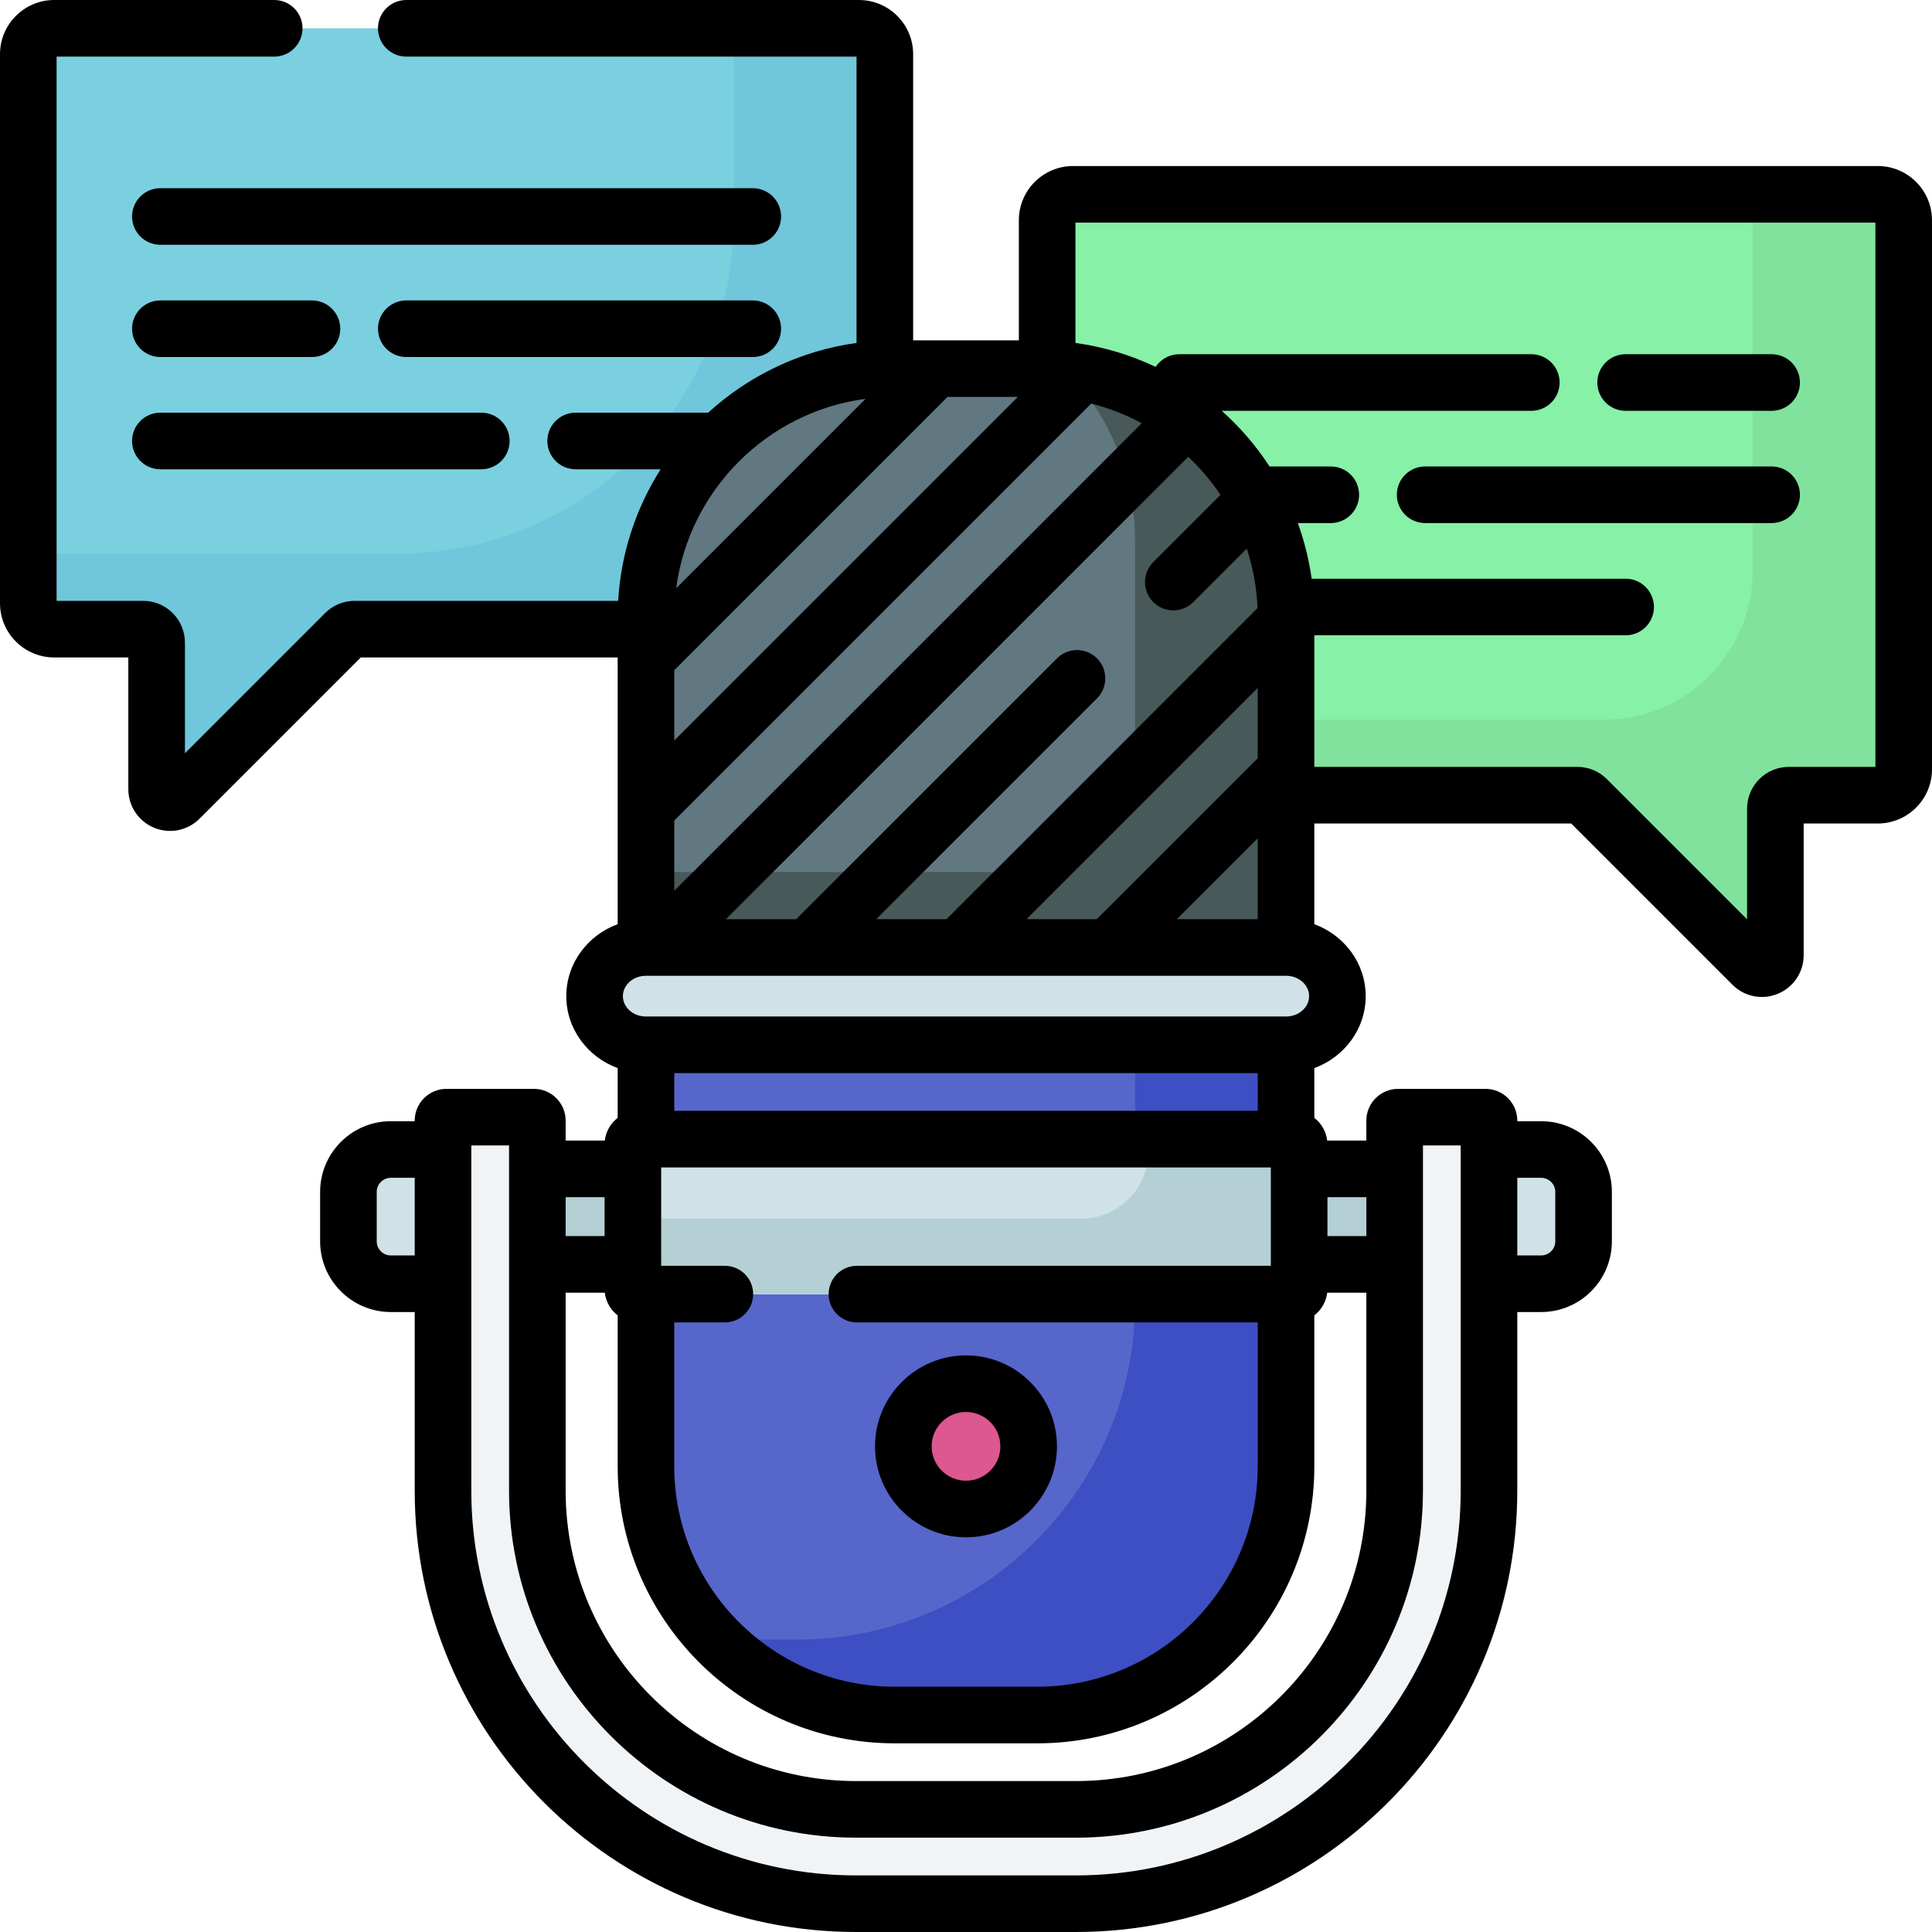
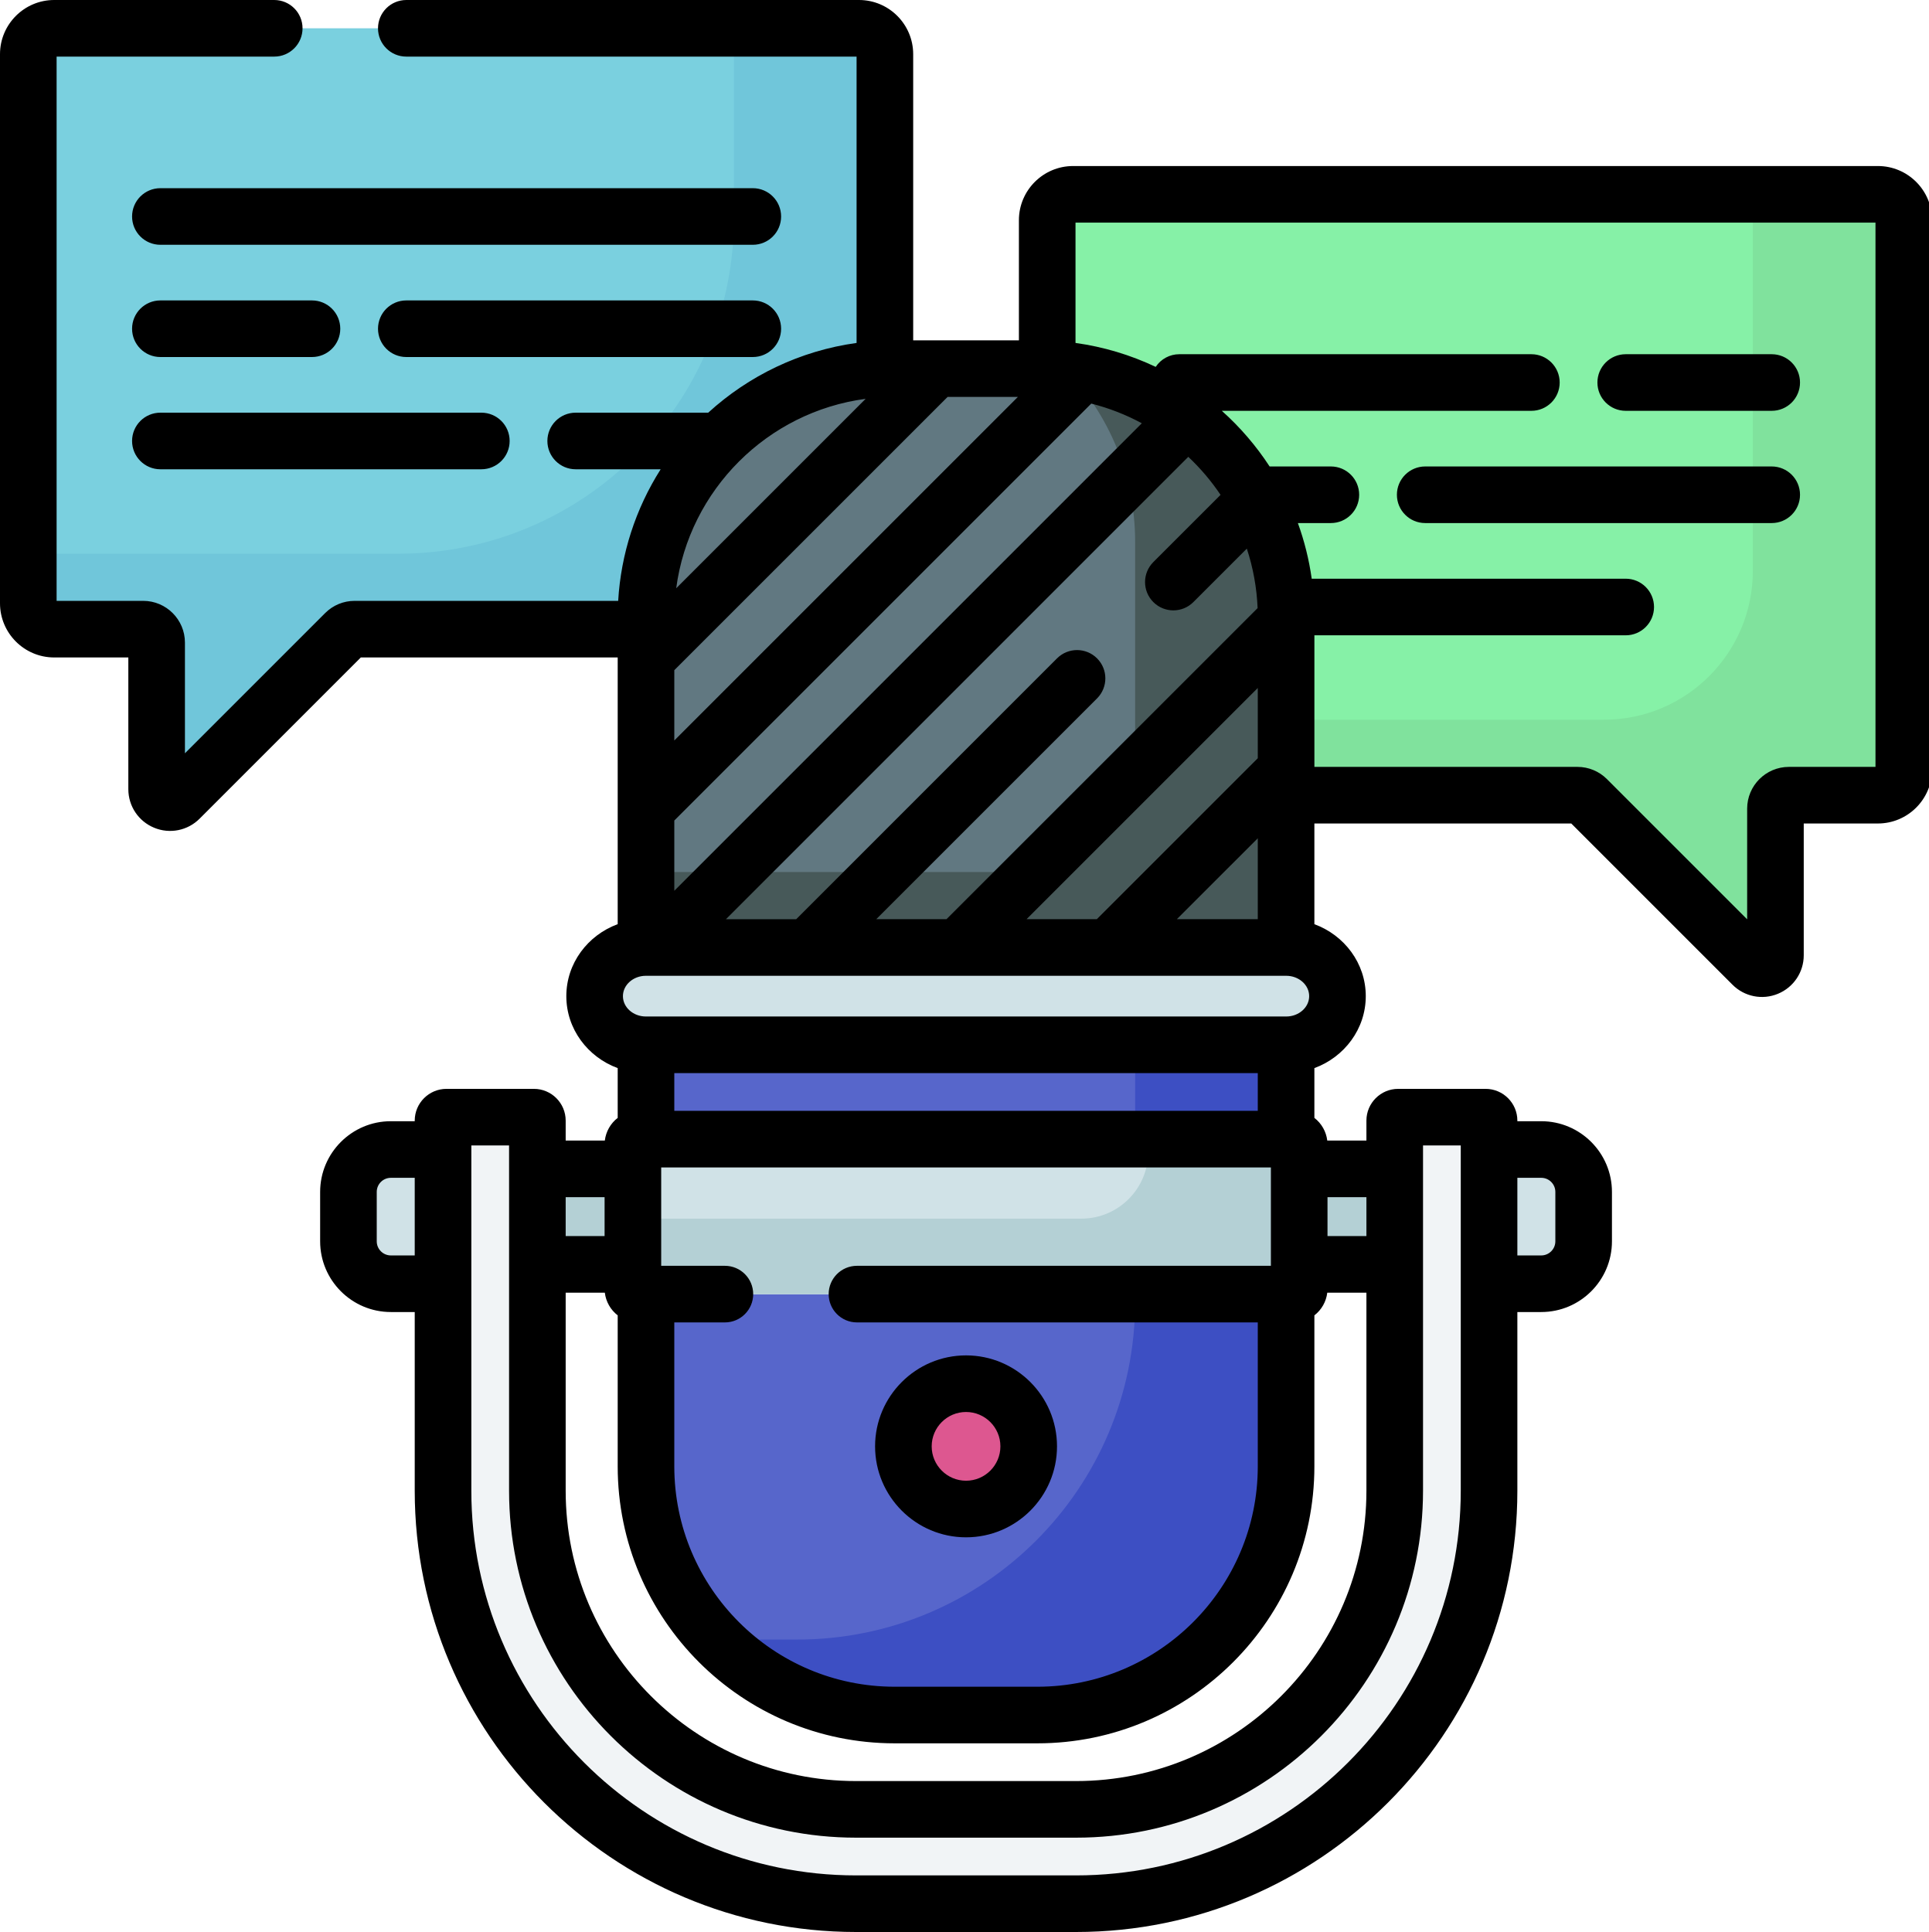
- <svg xmlns="http://www.w3.org/2000/svg">
-   <path d="M171.19 342.952v45.646c0 36.397 29.505 65.902 65.902 65.902h37.817c36.397 0 65.902-29.505 65.902-65.902v-45.646z" fill="#5766cb" />
-   <path d="M340.839 251.095H171.161c-7.504 0-13.586 5.773-13.586 12.893 0 7.121 6.083 12.893 13.586 12.893h169.678c7.504 0 13.586-5.773 13.586-12.893 0-7.12-6.082-12.893-13.586-12.893z" fill="#d0e2e7" />
-   <path d="M171.19 251.095v-87.503c0-36.397 29.505-65.902 65.902-65.902h37.817c36.397 0 65.902 29.505 65.902 65.902v87.503z" fill="#617881" />
-   <path d="M282.626 98.137c11.267 11.825 18.184 27.832 18.184 45.454V195.8c0 19.492-15.802 35.294-35.294 35.294H171.19v20h169.62v-87.503c0-33.785-25.424-61.632-58.184-65.454z" fill="#475959" />
-   <path d="M103.577 340.205h13.826v-35.573h-13.826c-6.209 0-11.242 5.033-11.242 11.242v13.089c0 6.209 5.033 11.242 11.242 11.242z" fill="#d0e2e7" />
-   <circle cx="256" cy="383.298" fill="#dd5790" r="16.608" />
-   <path d="M342.849 342.952H169.151a1.436 1.436 0 0 1-1.436-1.436V303.32c0-.793.643-1.436 1.436-1.436h173.698c.793 0 1.436.643 1.436 1.436v38.195c0 .794-.643 1.437-1.436 1.437z" fill="#d0e2e7" />
-   <path d="M142.403 309.762h25.312v25.312h-25.312z" fill="#b4d0d5" />
-   <path d="M408.423 340.205h-13.826v-35.573h13.826c6.209 0 11.242 5.033 11.242 11.242v13.089c0 6.209-5.033 11.242-11.242 11.242z" fill="#d0e2e7" />
-   <path d="M142.403 296.976v98.081c0 46.636 37.806 84.442 84.442 84.442h58.31c46.636 0 84.442-37.806 84.442-84.442v-98.088c0-.506.41-.91.917-.91h23.167c.506 0 .917.41.917.917v98.081c0 60.443-48.999 109.442-109.442 109.442h-58.311c-60.443 0-109.442-48.999-109.442-109.442v-98.081c0-.506.404-.917.91-.917h23.18c.505.001.91.411.91.917z" fill="#f1f4f6" />
-   <path d="M369.598 335.074h-25.312v-25.312h25.312z" fill="#b4d0d5" />
-   <path d="M171.19 276.882h169.621v25.002H171.19z" fill="#5766cb" />
-   <path d="M300.81 342.952v1.987c0 49.463-40.098 89.561-89.561 89.561h-14.158c-2.611 0-5.186-.152-7.717-.447 12.003 12.597 28.944 20.447 47.718 20.447h37.817c36.397 0 65.902-29.505 65.902-65.902v-45.646z" fill="#3d4fc3" />
-   <path d="M342.849 301.884h-38.564v3.332c0 9.796-7.941 17.736-17.736 17.736H167.715v18.564c0 .793.643 1.436 1.436 1.436h173.698c.793 0 1.436-.643 1.436-1.436V303.32c0-.793-.643-1.436-1.436-1.436z" fill="#b4d0d5" />
-   <path d="M300.81 276.882h40v25.002h-40z" fill="#3d4fc3" />
-   <path d="M497.64 51.5H284.366a6.86 6.86 0 0 0-6.86 6.86v39.38c35.192 1.364 63.304 30.325 63.304 65.851v47.142h77.205c.944 0 1.85.375 2.518 1.043l43.879 43.879c2.243 2.243 6.079.654 6.079-2.518v-38.843a3.56 3.56 0 0 1 3.561-3.561h23.588a6.86 6.86 0 0 0 6.86-6.86V58.36a6.86 6.86 0 0 0-6.86-6.86z" fill="#86f1a7" />
-   <path d="M171.19 163.592c0-35.527 28.111-64.487 63.304-65.851V14.36a6.86 6.86 0 0 0-6.86-6.86H14.36a6.86 6.86 0 0 0-6.86 6.86v145.515a6.86 6.86 0 0 0 6.86 6.86h23.588a3.56 3.56 0 0 1 3.561 3.561v38.843c0 3.173 3.836 4.761 6.079 2.518l43.879-43.879a3.561 3.561 0 0 1 2.518-1.043h77.205z" fill="#7ad0df" />
-   <path d="M497.64 51.5H464.5v99.77c0 21.795-17.669 39.464-39.464 39.464H340.81v20h77.205c.944 0 1.85.375 2.518 1.043l43.879 43.879c2.243 2.243 6.079.654 6.079-2.518v-38.843a3.56 3.56 0 0 1 3.561-3.561h23.588a6.86 6.86 0 0 0 6.86-6.86V58.36a6.86 6.86 0 0 0-6.86-6.86z" fill="#80e29d" />
-   <path d="M227.634 7.5h-33.14v50.303c0 49.115-39.816 88.931-88.931 88.931H7.501v13.14a6.86 6.86 0 0 0 6.86 6.86h23.588a3.56 3.56 0 0 1 3.561 3.561v38.843c0 3.173 3.836 4.761 6.079 2.518l43.879-43.879a3.561 3.561 0 0 1 2.518-1.043h77.205v-3.142c0-35.527 28.111-64.487 63.304-65.851V14.36a6.862 6.862 0 0 0-6.861-6.86z" fill="#70c6da" />
-   <path d="M199.494 49.872H42.5c-4.142 0-7.5 3.357-7.5 7.5s3.358 7.5 7.5 7.5h156.994c4.142 0 7.5-3.357 7.5-7.5s-3.358-7.5-7.5-7.5zM206.994 87.117a7.5 7.5 0 0 0-7.5-7.5H107.67c-4.142 0-7.5 3.357-7.5 7.5s3.358 7.5 7.5 7.5h91.823a7.5 7.5 0 0 0 7.501-7.5zM42.5 94.617h40.17c4.142 0 7.5-3.357 7.5-7.5s-3.358-7.5-7.5-7.5H42.5c-4.142 0-7.5 3.357-7.5 7.5s3.358 7.5 7.5 7.5zM42.5 124.362h85.053c4.142 0 7.5-3.357 7.5-7.5s-3.358-7.5-7.5-7.5H42.5c-4.142 0-7.5 3.357-7.5 7.5s3.358 7.5 7.5 7.5zM430.812 108.872H469.5c4.142 0 7.5-3.357 7.5-7.5s-3.358-7.5-7.5-7.5h-38.688c-4.142 0-7.5 3.357-7.5 7.5s3.357 7.5 7.5 7.5zM469.5 123.617h-91.823c-4.142 0-7.5 3.357-7.5 7.5s3.358 7.5 7.5 7.5H469.5c4.142 0 7.5-3.357 7.5-7.5s-3.358-7.5-7.5-7.5z" />
-   <path d="M497.64 44H284.366c-7.918 0-14.359 6.441-14.359 14.359V90.19h-28.014V14.359C241.993 6.441 235.552 0 227.634 0H107.67c-4.142 0-7.5 3.357-7.5 7.5s3.358 7.5 7.5 7.5h119.323v75.883c-15.028 2.077-28.618 8.72-39.318 18.479h-35.122c-4.142 0-7.5 3.357-7.5 7.5s3.358 7.5 7.5 7.5h22.523a72.916 72.916 0 0 0-11.258 34.872H93.985c-2.955 0-5.732 1.15-7.821 3.239l-37.155 37.155v-29.334c0-6.099-4.962-11.061-11.061-11.061H15V15h57.67c4.142 0 7.5-3.357 7.5-7.5S76.812 0 72.67 0H14.36C6.442 0 0 6.441 0 14.359v145.515c0 7.918 6.442 14.36 14.36 14.36h19.648v34.904c0 4.489 2.68 8.5 6.828 10.219a11.031 11.031 0 0 0 12.054-2.397l42.726-42.726h68.073v70.682c-7.95 2.923-13.615 10.369-13.615 19.071s5.665 16.148 13.615 19.071v13.193a8.937 8.937 0 0 0-3.412 6.01h-10.375v-5.285c0-4.642-3.773-8.417-8.41-8.417h-23.18c-4.637 0-8.41 3.775-8.41 8.417v.155h-6.326c-10.334 0-18.742 8.407-18.742 18.742v13.089c0 10.335 8.408 18.742 18.742 18.742h6.326v47.353c0 64.482 52.46 116.942 116.942 116.942h58.311c64.482 0 116.942-52.46 116.942-116.942v-47.353h6.326c10.334 0 18.742-8.407 18.742-18.742v-13.089c0-10.335-8.408-18.742-18.742-18.742h-6.326v-.155c0-4.642-3.775-8.417-8.417-8.417h-23.167c-4.641 0-8.417 3.772-8.417 8.409v5.293h-10.375a8.937 8.937 0 0 0-3.412-6.01V283.06c7.95-2.923 13.615-10.369 13.615-19.071s-5.665-16.148-13.615-19.071v-26.682h68.073l42.726 42.726a11.027 11.027 0 0 0 12.054 2.397 11.029 11.029 0 0 0 6.828-10.219v-34.904h19.648c7.918 0 14.36-6.442 14.36-14.36V58.359C512 50.441 505.558 44 497.64 44zM340.839 258.595c3.356 0 6.086 2.42 6.086 5.394s-2.73 5.394-6.086 5.394H171.161c-3.356 0-6.086-2.42-6.086-5.394s2.73-5.394 6.086-5.394zm-190.937 83.979h10.375a8.937 8.937 0 0 0 3.412 6.01v40.014c0 40.475 32.928 73.402 73.402 73.402h37.817c40.474 0 73.402-32.928 73.402-73.402v-40.014a8.937 8.937 0 0 0 3.412-6.01h10.375v52.483c0 42.426-34.516 76.942-76.942 76.942h-58.311c-42.426 0-76.942-34.517-76.942-76.942zm186.883-33.19v26.068h-109.69c-4.142 0-7.5 3.357-7.5 7.5s3.358 7.5 7.5 7.5H333.31v38.146c0 32.203-26.199 58.402-58.402 58.402h-37.817c-32.203 0-58.402-26.199-58.402-58.402v-38.146h13.406c4.142 0 7.5-3.357 7.5-7.5s-3.358-7.5-7.5-7.5h-16.88v-26.068zm-158.096-15v-10.002H333.31v10.002zm50.7-188.688-50.194 50.194c3.448-26.054 24.138-46.746 50.194-50.194zm40.346-.506-91.046 91.046V177.61l72.419-72.42zm63.576 95.746-42.66 42.659h-18.616l61.275-61.275v18.616zm-21.446 42.659 21.446-21.445v21.445zm-6.232-84.035a7.5 7.5 0 0 0 10.606 0l14.168-14.168a58.07 58.07 0 0 1 2.853 15.764l-82.439 82.439h-18.616l58.538-58.538a7.5 7.5 0 0 0-10.606-10.607l-69.145 69.146h-18.618l122.522-122.531a58.863 58.863 0 0 1 8.548 10.078l-17.81 17.81a7.5 7.5 0 0 0-.001 10.607zm-126.944 76.506V217.45l110.495-110.495a57.988 57.988 0 0 1 13.393 5.215zm-18.474 81.196v10.312h-10.312v-10.312zm-56.638 15.443a3.747 3.747 0 0 1-3.742-3.742v-13.089a3.747 3.747 0 0 1 3.742-3.742h6.326v20.573zm304.846-20.573a3.747 3.747 0 0 1 3.742 3.742v13.089a3.747 3.747 0 0 1-3.742 3.742h-6.326v-20.573zm-31.325-8.572h10v91.498c0 56.211-45.731 101.942-101.942 101.942h-58.311c-56.211 0-101.942-45.731-101.942-101.942V303.56h10v91.498c0 50.697 41.245 91.942 91.942 91.942h58.311c50.697 0 91.942-41.245 91.942-91.942zm-15 24.014h-10.312v-10.312h10.312zM497 203.234h-22.947c-6.099 0-11.061 4.962-11.061 11.061v29.334l-37.155-37.155a10.988 10.988 0 0 0-7.821-3.239h-69.705v-34.872h82.501c4.142 0 7.5-3.357 7.5-7.5s-3.358-7.5-7.5-7.5H347.6a72.76 72.76 0 0 0-3.665-14.745h8.741c4.142 0 7.5-3.357 7.5-7.5s-3.358-7.5-7.5-7.5h-16.231a73.956 73.956 0 0 0-12.663-14.745h82.029c4.142 0 7.5-3.357 7.5-7.5s-3.358-7.5-7.5-7.5h-93.305a7.49 7.49 0 0 0-6.25 3.354 72.82 72.82 0 0 0-21.249-6.343V59H497z" />
-   <path d="M256 407.406c13.293 0 24.107-10.814 24.107-24.107S269.293 359.19 256 359.19s-24.107 10.815-24.107 24.108 10.814 24.108 24.107 24.108zm0-33.216c5.022 0 9.107 4.086 9.107 9.108 0 5.021-4.085 9.107-9.107 9.107s-9.107-4.086-9.107-9.107c0-5.022 4.085-9.108 9.107-9.108z" />
+ <svg xmlns="http://www.w3.org/2000/svg" width="511pt" height="512pt" viewBox="0 0 511 512" version="1.1">
+   <g id="surface3">
+     <path style=" stroke:none;fill-rule:nonzero;fill:rgb(34.118%,40%,79.608%);fill-opacity:1;" d="M 171.191 342.953 L 171.191 388.598 C 171.191 424.996 200.695 454.5 237.094 454.5 L 274.91 454.5 C 311.305 454.5 340.812 424.996 340.812 388.598 L 340.812 342.953 Z M 171.191 342.953 " />
+     <path style=" stroke:none;fill-rule:nonzero;fill:rgb(81.569%,88.627%,90.588%);fill-opacity:1;" d="M 340.84 251.094 L 171.16 251.094 C 163.656 251.094 157.574 256.867 157.574 263.988 C 157.574 271.109 163.656 276.883 171.16 276.883 L 340.84 276.883 C 348.344 276.883 354.426 271.109 354.426 263.988 C 354.426 256.867 348.344 251.094 340.84 251.094 Z M 340.84 251.094 " />
+     <path style=" stroke:none;fill-rule:nonzero;fill:rgb(38.039%,47.059%,50.588%);fill-opacity:1;" d="M 171.191 251.094 L 171.191 163.594 C 171.191 127.195 200.695 97.691 237.094 97.691 L 274.91 97.691 C 311.305 97.691 340.812 127.195 340.812 163.594 L 340.812 251.094 Z M 171.191 251.094 " />
+     <path style=" stroke:none;fill-rule:nonzero;fill:rgb(27.843%,34.902%,34.902%);fill-opacity:1;" d="M 282.625 98.137 C 293.895 109.961 300.809 125.969 300.809 143.59 L 300.809 195.801 C 300.809 215.293 285.008 231.094 265.516 231.094 L 171.191 231.094 L 171.191 251.094 L 340.809 251.094 L 340.809 163.59 C 340.809 129.805 315.387 101.961 282.625 98.137 Z M 282.625 98.137 " />
+     <path style=" stroke:none;fill-rule:nonzero;fill:rgb(81.569%,88.627%,90.588%);fill-opacity:1;" d="M 103.578 340.203 L 117.402 340.203 L 117.402 304.633 L 103.578 304.633 C 97.367 304.633 92.336 309.664 92.336 315.875 L 92.336 328.965 C 92.336 335.172 97.367 340.203 103.578 340.203 Z M 103.578 340.203 " />
+     <path style=" stroke:none;fill-rule:nonzero;fill:rgb(86.667%,34.118%,56.471%);fill-opacity:1;" d="M 272.609 383.297 C 272.609 392.469 265.172 399.906 256 399.906 C 246.828 399.906 239.391 392.469 239.391 383.297 C 239.391 374.125 246.828 366.691 256 366.691 C 265.172 366.691 272.609 374.125 272.609 383.297 Z M 272.609 383.297 " />
+     <path style=" stroke:none;fill-rule:nonzero;fill:rgb(81.569%,88.627%,90.588%);fill-opacity:1;" d="M 342.848 342.953 L 169.152 342.953 C 168.359 342.953 167.715 342.309 167.715 341.516 L 167.715 303.32 C 167.715 302.527 168.359 301.883 169.152 301.883 L 342.848 301.883 C 343.641 301.883 344.285 302.527 344.285 303.32 L 344.285 341.516 C 344.285 342.309 343.641 342.953 342.848 342.953 Z M 342.848 342.953 " />
+     <path style=" stroke:none;fill-rule:nonzero;fill:rgb(70.588%,81.569%,83.529%);fill-opacity:1;" d="M 142.402 309.762 L 167.715 309.762 L 167.715 335.074 L 142.402 335.074 Z M 142.402 309.762 " />
+     <path style=" stroke:none;fill-rule:nonzero;fill:rgb(81.569%,88.627%,90.588%);fill-opacity:1;" d="M 408.422 340.203 L 394.598 340.203 L 394.598 304.633 L 408.422 304.633 C 414.633 304.633 419.664 309.664 419.664 315.875 L 419.664 328.965 C 419.664 335.172 414.633 340.203 408.422 340.203 Z M 408.422 340.203 " />
+     <path style=" stroke:none;fill-rule:nonzero;fill:rgb(94.51%,95.686%,96.471%);fill-opacity:1;" d="M 142.402 296.977 L 142.402 395.059 C 142.402 441.691 180.211 479.5 226.844 479.5 L 285.156 479.5 C 331.789 479.5 369.598 441.691 369.598 395.059 L 369.598 296.969 C 369.598 296.465 370.008 296.059 370.516 296.059 L 393.68 296.059 C 394.188 296.059 394.598 296.469 394.598 296.977 L 394.598 395.059 C 394.598 455.5 345.598 504.5 285.156 504.5 L 226.844 504.5 C 166.402 504.5 117.402 455.5 117.402 395.059 L 117.402 296.977 C 117.402 296.469 117.809 296.059 118.312 296.059 L 141.492 296.059 C 141.996 296.059 142.402 296.469 142.402 296.977 Z M 142.402 296.977 " />
+     <path style=" stroke:none;fill-rule:nonzero;fill:rgb(70.588%,81.569%,83.529%);fill-opacity:1;" d="M 369.598 335.074 L 344.285 335.074 L 344.285 309.762 L 369.598 309.762 Z M 369.598 335.074 " />
+     <path style=" stroke:none;fill-rule:nonzero;fill:rgb(34.118%,40%,79.608%);fill-opacity:1;" d="M 171.191 276.883 L 340.812 276.883 L 340.812 301.883 L 171.191 301.883 Z M 171.191 276.883 " />
+     <path style=" stroke:none;fill-rule:nonzero;fill:rgb(23.922%,30.98%,76.471%);fill-opacity:1;" d="M 300.809 342.953 L 300.809 344.938 C 300.809 394.402 260.711 434.5 211.25 434.5 L 197.09 434.5 C 194.48 434.5 191.906 434.348 189.375 434.055 C 201.379 446.648 218.316 454.5 237.094 454.5 L 274.91 454.5 C 311.305 454.5 340.812 424.996 340.812 388.598 L 340.812 342.953 Z M 300.809 342.953 " />
+     <path style=" stroke:none;fill-rule:nonzero;fill:rgb(70.588%,81.569%,83.529%);fill-opacity:1;" d="M 342.848 301.883 L 304.285 301.883 L 304.285 305.215 C 304.285 315.012 296.344 322.953 286.551 322.953 L 167.715 322.953 L 167.715 341.516 C 167.715 342.309 168.359 342.953 169.152 342.953 L 342.848 342.953 C 343.641 342.953 344.285 342.309 344.285 341.516 L 344.285 303.32 C 344.285 302.527 343.641 301.883 342.848 301.883 Z M 342.848 301.883 " />
+     <path style=" stroke:none;fill-rule:nonzero;fill:rgb(23.922%,30.98%,76.471%);fill-opacity:1;" d="M 300.809 276.883 L 340.809 276.883 L 340.809 301.883 L 300.809 301.883 Z M 300.809 276.883 " />
+     <path style=" stroke:none;fill-rule:nonzero;fill:rgb(52.549%,94.51%,65.49%);fill-opacity:1;" d="M 497.641 51.5 L 284.367 51.5 C 280.578 51.5 277.508 54.57 277.508 58.359 L 277.508 97.738 C 312.699 99.105 340.809 128.066 340.809 163.59 L 340.809 210.734 L 418.016 210.734 C 418.961 210.734 419.863 211.109 420.531 211.777 L 464.41 255.656 C 466.656 257.898 470.492 256.309 470.492 253.137 L 470.492 214.293 C 470.492 212.328 472.086 210.734 474.051 210.734 L 497.641 210.734 C 501.43 210.734 504.5 207.66 504.5 203.871 L 504.5 58.359 C 504.5 54.57 501.43 51.5 497.641 51.5 Z M 497.641 51.5 " />
+     <path style=" stroke:none;fill-rule:nonzero;fill:rgb(47.843%,81.569%,87.451%);fill-opacity:1;" d="M 171.191 163.594 C 171.191 128.066 199.301 99.105 234.492 97.742 L 234.492 14.359 C 234.492 10.57 231.422 7.5 227.633 7.5 L 14.359 7.5 C 10.57 7.5 7.5 10.57 7.5 14.359 L 7.5 159.875 C 7.5 163.664 10.57 166.734 14.359 166.734 L 37.949 166.734 C 39.914 166.734 41.508 168.328 41.508 170.297 L 41.508 209.141 C 41.508 212.312 45.344 213.898 47.59 211.656 L 91.469 167.777 C 92.137 167.109 93.039 166.734 93.984 166.734 L 171.191 166.734 Z M 171.191 163.594 " />
+     <path style=" stroke:none;fill-rule:nonzero;fill:rgb(50.196%,88.627%,61.569%);fill-opacity:1;" d="M 497.641 51.5 L 464.5 51.5 L 464.5 151.27 C 464.5 173.066 446.832 190.734 425.035 190.734 L 340.809 190.734 L 340.809 210.734 L 418.016 210.734 C 418.961 210.734 419.863 211.109 420.531 211.777 L 464.41 255.656 C 466.656 257.898 470.492 256.309 470.492 253.137 L 470.492 214.297 C 470.492 212.328 472.086 210.734 474.051 210.734 L 497.641 210.734 C 501.43 210.734 504.5 207.664 504.5 203.875 L 504.5 58.359 C 504.5 54.57 501.43 51.5 497.641 51.5 Z M 497.641 51.5 " />
+     <path style=" stroke:none;fill-rule:nonzero;fill:rgb(43.922%,77.647%,85.49%);fill-opacity:1;" d="M 227.633 7.5 L 194.492 7.5 L 194.492 57.805 C 194.492 106.918 154.68 146.734 105.562 146.734 L 7.5 146.734 L 7.5 159.875 C 7.5 163.664 10.574 166.734 14.359 166.734 L 37.949 166.734 C 39.914 166.734 41.512 168.328 41.512 170.297 L 41.512 209.137 C 41.512 212.312 45.348 213.898 47.59 211.656 L 91.469 167.777 C 92.137 167.109 93.043 166.734 93.984 166.734 L 171.191 166.734 L 171.191 163.594 C 171.191 128.066 199.301 99.105 234.496 97.742 L 234.496 14.359 C 234.492 10.57 231.422 7.5 227.633 7.5 Z M 227.633 7.5 " />
+     <path style=" stroke:none;fill-rule:nonzero;fill:rgb(0%,0%,0%);fill-opacity:1;" d="M 199.492 49.871 L 42.5 49.871 C 38.359 49.871 35 53.23 35 57.371 C 35 61.516 38.359 64.871 42.5 64.871 L 199.492 64.871 C 203.637 64.871 206.992 61.516 206.992 57.371 C 206.992 53.23 203.637 49.871 199.492 49.871 Z M 206.992 87.117 C 206.992 82.977 203.637 79.617 199.492 79.617 L 107.672 79.617 C 103.527 79.617 100.172 82.973 100.172 87.117 C 100.172 91.262 103.527 94.617 107.672 94.617 L 199.492 94.617 C 203.637 94.617 206.992 91.258 206.992 87.117 Z M 42.5 94.617 L 82.672 94.617 C 86.812 94.617 90.172 91.262 90.172 87.117 C 90.172 82.973 86.812 79.617 82.672 79.617 L 42.5 79.617 C 38.359 79.617 35 82.973 35 87.117 C 35 91.262 38.359 94.617 42.5 94.617 Z M 42.5 124.363 L 127.555 124.363 C 131.695 124.363 135.055 121.004 135.055 116.863 C 135.055 112.719 131.695 109.363 127.555 109.363 L 42.5 109.363 C 38.359 109.363 35 112.719 35 116.863 C 35 121.004 38.359 124.363 42.5 124.363 Z M 430.812 108.871 L 469.5 108.871 C 473.641 108.871 477 105.516 477 101.371 C 477 97.23 473.641 93.871 469.5 93.871 L 430.812 93.871 C 426.672 93.871 423.312 97.23 423.312 101.371 C 423.312 105.516 426.668 108.871 430.812 108.871 Z M 469.5 123.617 L 377.676 123.617 C 373.535 123.617 370.176 126.973 370.176 131.117 C 370.176 135.262 373.535 138.617 377.676 138.617 L 469.5 138.617 C 473.641 138.617 477 135.262 477 131.117 C 477 126.973 473.641 123.617 469.5 123.617 Z M 469.5 123.617 " />
+     <path style=" stroke:none;fill-rule:nonzero;fill:rgb(0%,0%,0%);fill-opacity:1;" d="M 497.641 44 L 284.367 44 C 276.449 44 270.008 50.441 270.008 58.359 L 270.008 90.191 L 241.992 90.191 L 241.992 14.359 C 241.992 6.441 235.551 0 227.633 0 L 107.672 0 C 103.527 0 100.172 3.355 100.172 7.5 C 100.172 11.645 103.527 15 107.672 15 L 226.992 15 L 226.992 90.883 C 211.965 92.961 198.375 99.602 187.676 109.363 L 152.555 109.363 C 148.41 109.363 145.055 112.719 145.055 116.863 C 145.055 121.004 148.41 124.363 152.555 124.363 L 175.074 124.363 C 168.418 134.84 164.543 146.84 163.816 159.234 L 93.984 159.234 C 91.031 159.234 88.254 160.383 86.164 162.473 L 49.008 199.629 L 49.008 170.293 C 49.008 164.195 44.047 159.234 37.949 159.234 L 15 159.234 L 15 15 L 72.672 15 C 76.812 15 80.172 11.645 80.172 7.5 C 80.172 3.355 76.812 0 72.672 0 L 14.359 0 C 6.441 0 0 6.441 0 14.359 L 0 159.875 C 0 167.793 6.441 174.234 14.359 174.234 L 34.008 174.234 L 34.008 209.137 C 34.008 213.629 36.688 217.637 40.836 219.355 C 44.969 221.078 49.73 220.129 52.891 216.961 L 95.617 174.234 L 163.688 174.234 L 163.688 244.914 C 155.738 247.84 150.074 255.285 150.074 263.988 C 150.074 272.688 155.738 280.137 163.688 283.059 L 163.688 296.25 C 161.793 297.715 160.562 299.883 160.277 302.262 L 149.902 302.262 L 149.902 296.977 C 149.902 292.336 146.129 288.559 141.492 288.559 L 118.312 288.559 C 113.676 288.559 109.902 292.336 109.902 296.977 L 109.902 297.133 L 103.574 297.133 C 93.242 297.133 84.836 305.539 84.836 315.871 L 84.836 328.961 C 84.836 339.297 93.242 347.703 103.574 347.703 L 109.902 347.703 L 109.902 395.059 C 109.902 459.539 162.363 512 226.844 512 L 285.156 512 C 349.637 512 402.098 459.539 402.098 395.059 L 402.098 347.703 L 408.422 347.703 C 418.758 347.703 427.164 339.297 427.164 328.961 L 427.164 315.871 C 427.164 305.539 418.758 297.133 408.422 297.133 L 402.098 297.133 L 402.098 296.977 C 402.098 292.336 398.32 288.559 393.68 288.559 L 370.512 288.559 C 365.871 288.559 362.098 292.332 362.098 296.969 L 362.098 302.262 L 351.723 302.262 C 351.438 299.883 350.207 297.715 348.309 296.25 L 348.309 283.059 C 356.258 280.137 361.926 272.691 361.926 263.988 C 361.926 255.285 356.258 247.84 348.309 244.918 L 348.309 218.234 L 416.383 218.234 L 459.109 260.961 C 462.266 264.133 467.031 265.082 471.16 263.359 C 475.301 261.652 478 257.617 477.988 253.141 L 477.988 218.234 L 497.637 218.234 C 505.555 218.234 511.996 211.793 511.996 203.875 L 511.996 58.359 C 512 50.441 505.559 44 497.641 44 Z M 340.84 258.594 C 344.195 258.594 346.926 261.016 346.926 263.988 C 346.926 266.965 344.195 269.383 340.84 269.383 L 171.16 269.383 C 167.805 269.383 165.074 266.965 165.074 263.988 C 165.074 261.016 167.805 258.594 171.16 258.594 Z M 149.902 342.574 L 160.277 342.574 C 160.562 344.953 161.793 347.121 163.688 348.586 L 163.688 388.598 C 163.688 429.074 196.617 462 237.09 462 L 274.906 462 C 315.383 462 348.309 429.07 348.309 388.598 L 348.309 348.586 C 350.207 347.121 351.438 344.953 351.723 342.574 L 362.098 342.574 L 362.098 395.059 C 362.098 437.484 327.582 472 285.156 472 L 226.844 472 C 184.418 472 149.902 437.48 149.902 395.059 Z M 336.785 309.383 L 336.785 335.453 L 227.094 335.453 C 222.953 335.453 219.594 338.809 219.594 342.953 C 219.594 347.094 222.953 350.453 227.094 350.453 L 333.309 350.453 L 333.309 388.598 C 333.309 420.801 307.109 447 274.906 447 L 237.09 447 C 204.887 447 178.688 420.801 178.688 388.598 L 178.688 350.453 L 192.094 350.453 C 196.238 350.453 199.594 347.094 199.594 342.953 C 199.594 338.809 196.238 335.453 192.094 335.453 L 175.215 335.453 L 175.215 309.383 Z M 178.688 294.383 L 178.688 284.383 L 333.309 284.383 L 333.309 294.383 Z M 229.391 105.695 L 179.195 155.891 C 182.645 129.836 203.332 109.145 229.391 105.695 Z M 269.734 105.191 L 178.688 196.234 L 178.688 177.609 L 251.109 105.191 Z M 333.312 200.938 L 290.652 243.594 L 272.035 243.594 L 333.309 182.32 L 333.309 200.938 Z M 311.863 243.594 L 333.312 222.148 L 333.312 243.594 Z M 305.633 159.559 C 308.562 162.488 313.309 162.488 316.238 159.559 L 330.406 145.391 C 332.082 150.488 333.043 155.793 333.262 161.156 L 250.82 243.594 L 232.203 243.594 L 290.742 185.059 C 293.648 182.125 293.641 177.395 290.719 174.473 C 287.801 171.555 283.07 171.543 280.137 174.449 L 210.992 243.598 L 192.375 243.598 L 314.895 121.066 C 318.113 124.094 320.98 127.473 323.445 131.145 L 305.633 148.953 C 302.703 151.883 302.703 156.629 305.633 159.559 Z M 178.688 236.066 L 178.688 217.449 L 289.184 106.953 C 293.848 108.133 298.348 109.883 302.578 112.172 Z M 160.215 317.262 L 160.215 327.574 L 149.902 327.574 L 149.902 317.262 Z M 103.578 332.703 C 101.512 332.703 99.836 331.027 99.836 328.965 L 99.836 315.875 C 99.836 313.809 101.512 312.133 103.578 312.133 L 109.902 312.133 L 109.902 332.703 Z M 408.422 312.133 C 410.488 312.133 412.164 313.809 412.164 315.875 L 412.164 328.965 C 412.164 331.027 410.488 332.703 408.422 332.703 L 402.098 332.703 L 402.098 312.133 Z M 377.098 303.559 L 387.098 303.559 L 387.098 395.059 C 387.098 451.27 341.367 497 285.156 497 L 226.844 497 C 170.633 497 124.902 451.27 124.902 395.059 L 124.902 303.559 L 134.902 303.559 L 134.902 395.059 C 134.902 445.754 176.148 487 226.844 487 L 285.156 487 C 335.852 487 377.098 445.754 377.098 395.059 Z M 362.098 327.574 L 351.785 327.574 L 351.785 317.262 L 362.098 317.262 Z M 497 203.234 L 474.055 203.234 C 467.953 203.234 462.992 208.195 462.992 214.297 L 462.992 243.629 L 425.836 206.473 C 423.766 204.395 420.949 203.227 418.016 203.234 L 348.312 203.234 L 348.312 168.363 L 430.812 168.363 C 434.953 168.363 438.312 165.008 438.312 160.863 C 438.312 156.719 434.953 153.363 430.812 153.363 L 347.602 153.363 C 346.895 148.332 345.668 143.391 343.934 138.617 L 352.676 138.617 C 356.816 138.617 360.176 135.262 360.176 131.117 C 360.176 126.977 356.816 123.617 352.676 123.617 L 336.445 123.617 C 332.891 118.168 328.633 113.211 323.781 108.871 L 405.812 108.871 C 409.953 108.871 413.312 105.516 413.312 101.371 C 413.312 97.23 409.953 93.871 405.812 93.871 L 312.508 93.871 C 309.992 93.871 307.645 95.133 306.258 97.227 C 299.539 94.039 292.371 91.902 285.008 90.883 L 285.008 59 L 497 59 Z M 497 203.234 " />
+     <path style=" stroke:none;fill-rule:nonzero;fill:rgb(0%,0%,0%);fill-opacity:1;" d="M 256 407.406 C 269.293 407.406 280.105 396.594 280.105 383.301 C 280.105 370.008 269.293 359.191 256 359.191 C 242.707 359.191 231.895 370.004 231.895 383.297 C 231.895 396.59 242.707 407.406 256 407.406 Z M 256 374.191 C 261.023 374.191 265.105 378.277 265.105 383.297 C 265.105 388.32 261.023 392.406 256 392.406 C 250.977 392.406 246.895 388.32 246.895 383.297 C 246.895 378.277 250.977 374.191 256 374.191 Z M 256 374.191 " />
+   </g>
</svg>
